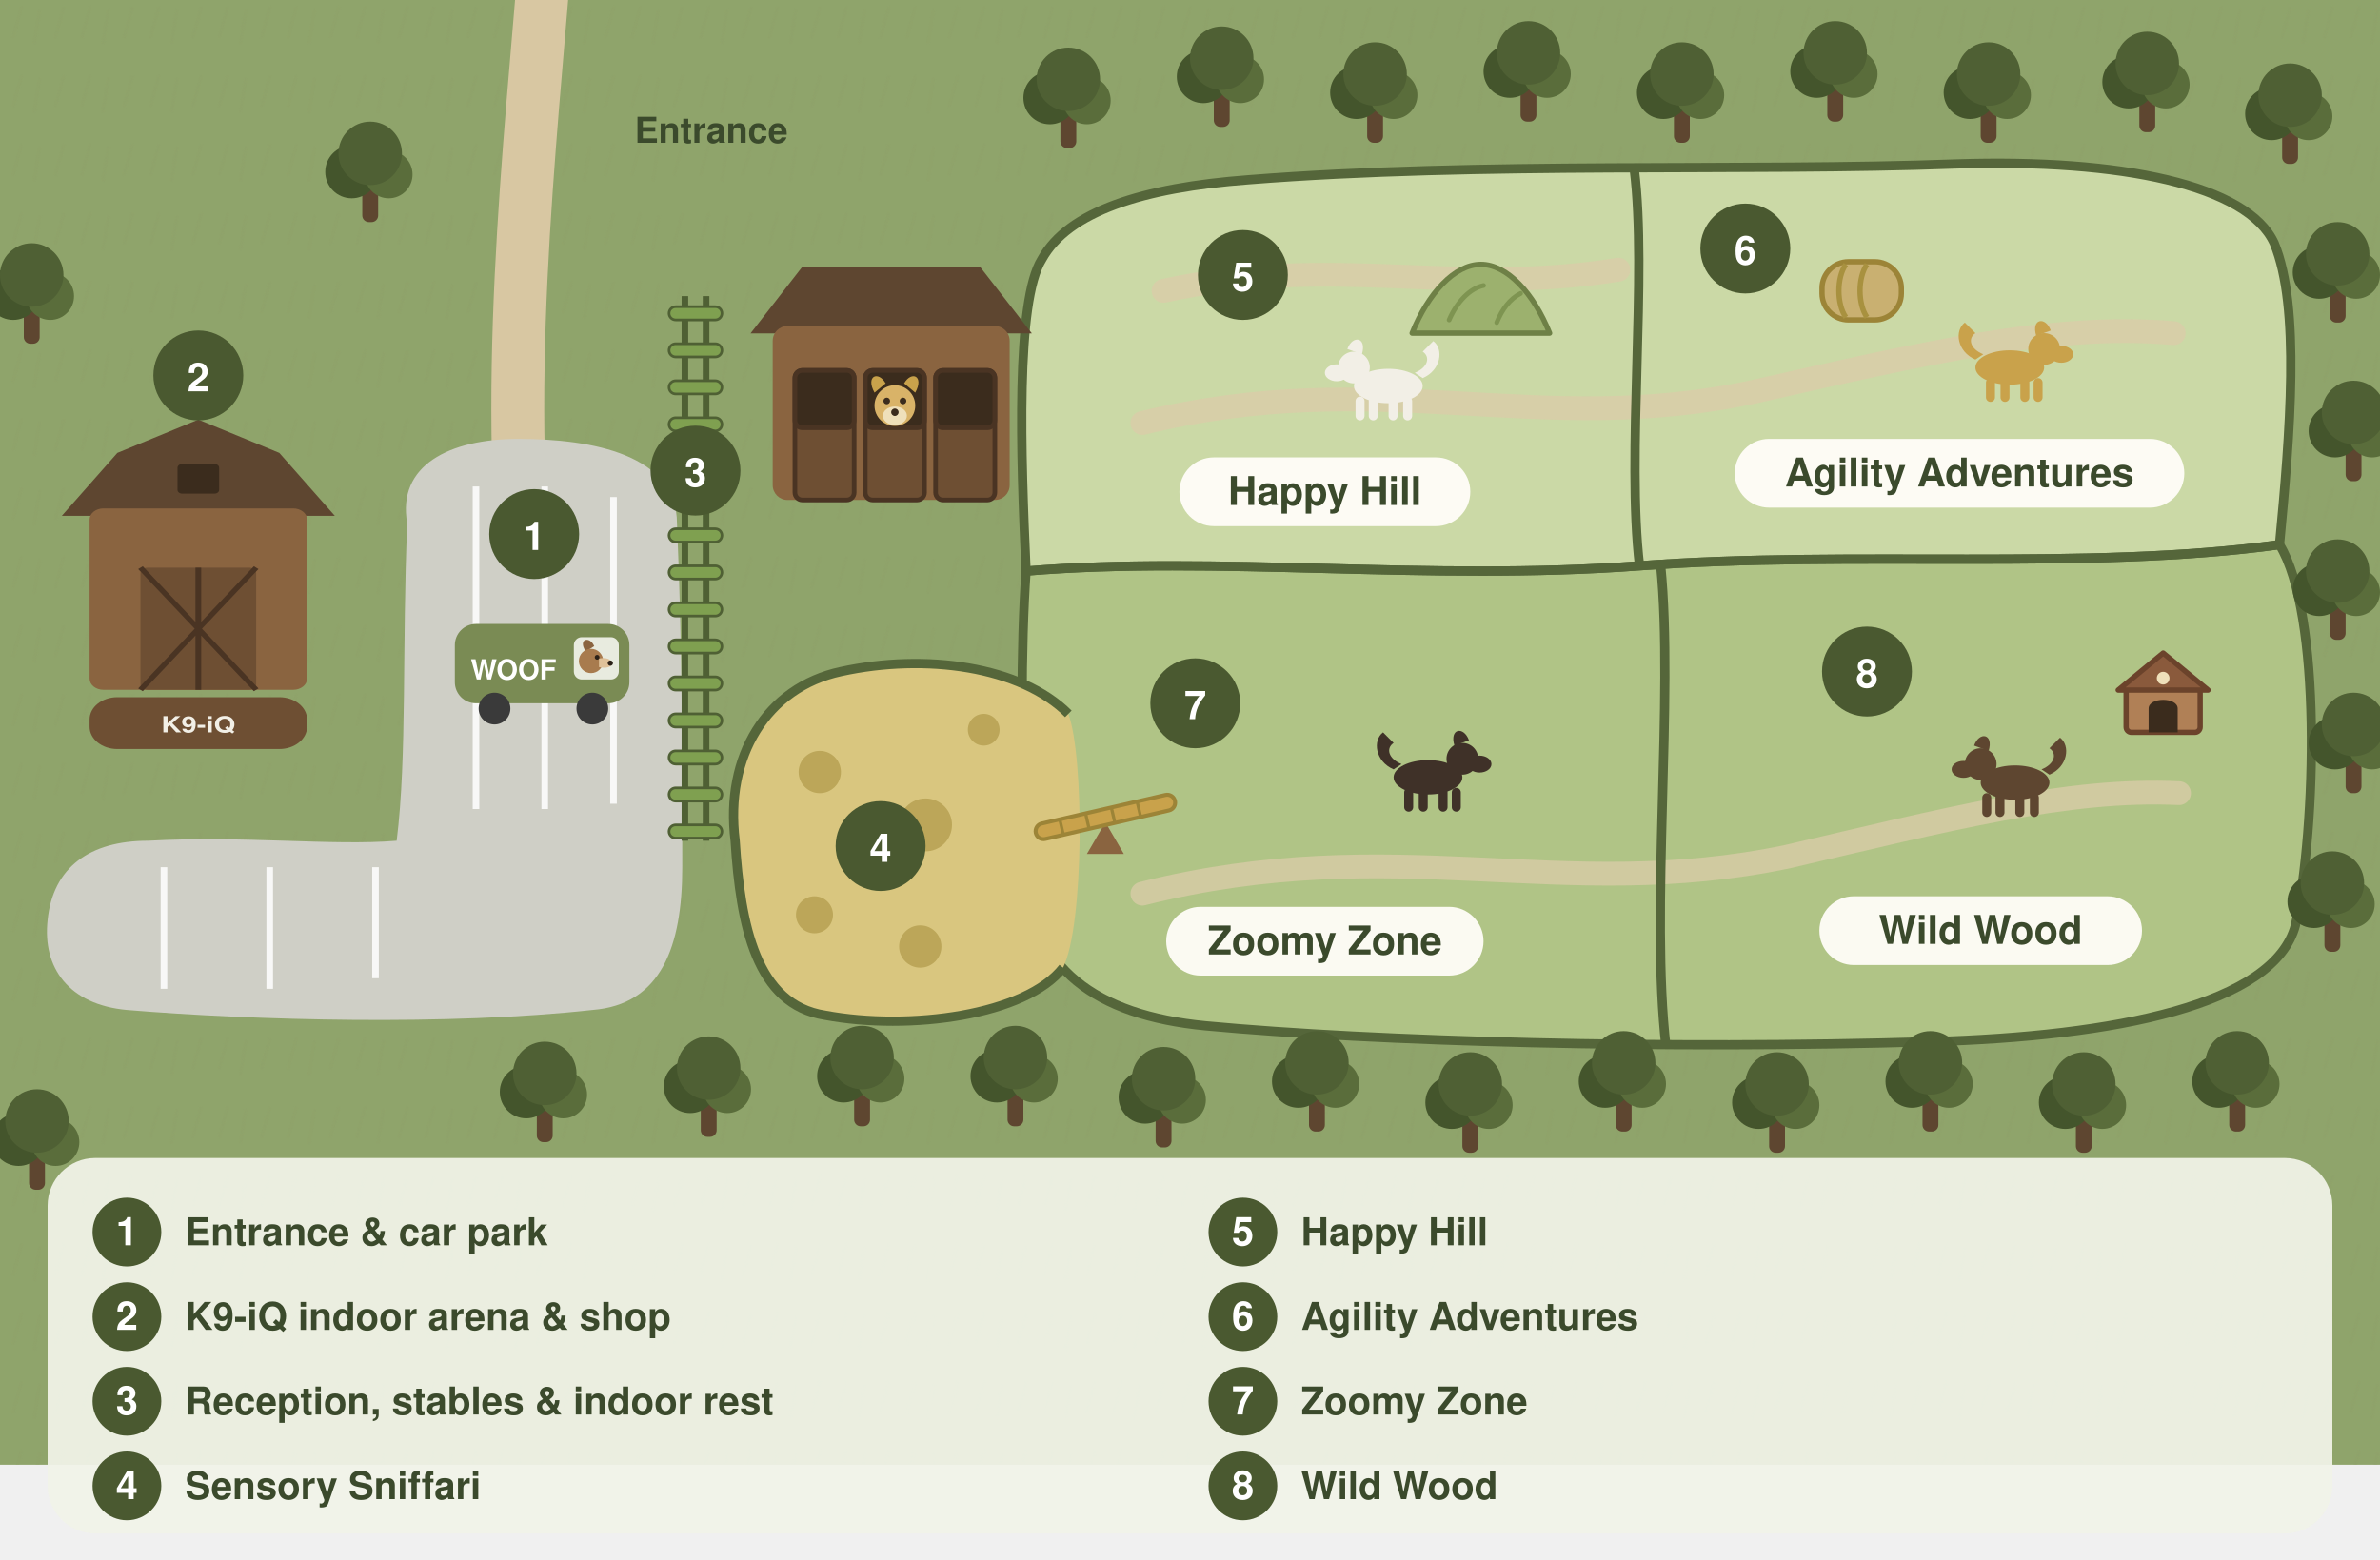
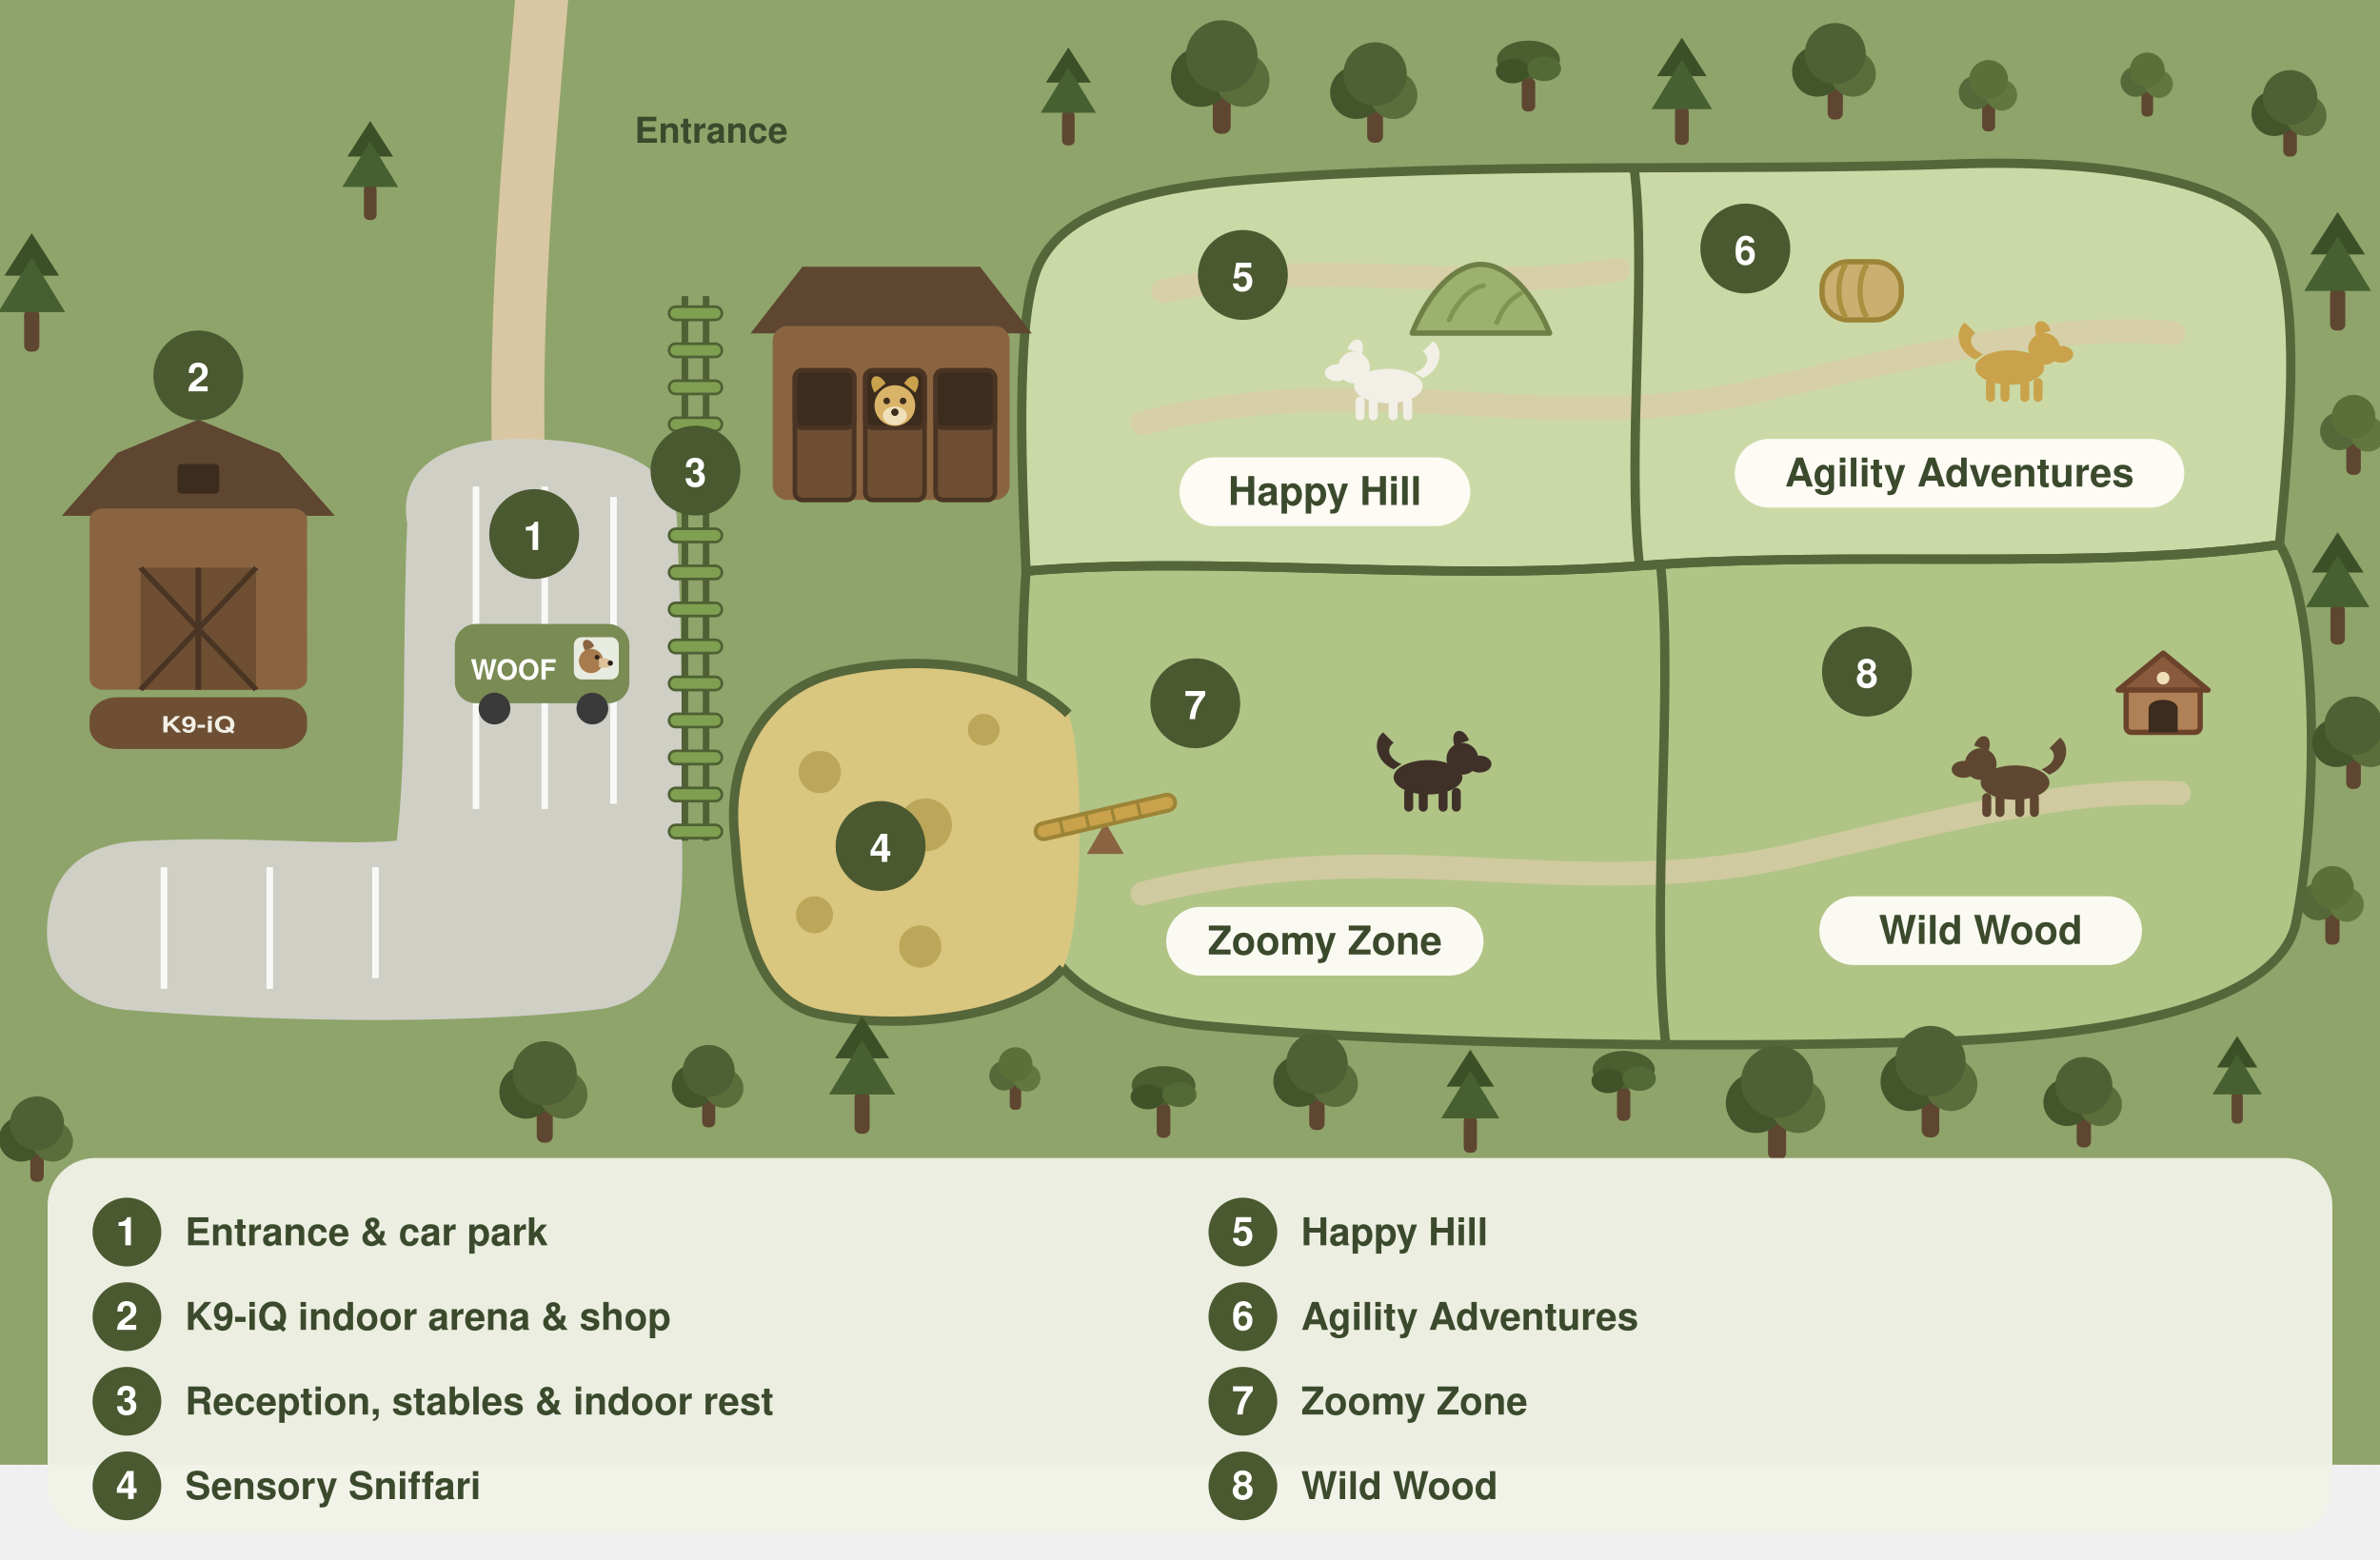
<svg xmlns="http://www.w3.org/2000/svg" viewBox="0 86 900 590" role="img" aria-labelledby="mapTitle mapDesc" font-family="system-ui, -apple-system, 'Segoe UI', Helvetica, sans-serif">
  <defs>
    <pattern id="grassTex" width="26" height="26" patternUnits="userSpaceOnUse">
      <path d="M5 22c1-4 2-7 3-11M13 24c1-5 1-8 2-12M21 22c1-4 2-7 3-11" stroke="#8FA168" stroke-width="1.4" fill="none" stroke-linecap="round" opacity=".38" />
    </pattern>
    <g id="tree">
      <rect x="-3" y="5" width="6" height="15" rx="2.5" fill="#5E4630" />
      <circle cx="-7" cy="1" r="10" fill="#44552C" />
      <circle cx="7" cy="2" r="9" fill="#5A6D3B" />
      <circle cx="0" cy="-6" r="12" fill="#4F6034" />
    </g>
    <g id="dog">
      <path d="M-13 -3C-20 -6 -21 -14 -17 -17L-13 -13C-16 -11 -15 -7 -10 -5Z" />
      <ellipse cx="0" cy="0" rx="13" ry="6.5" />
      <rect x="-9" y="4" width="3.4" height="9" rx="1.7" />
      <rect x="-3.5" y="4" width="3.4" height="9" rx="1.7" />
      <rect x="4" y="4" width="3.4" height="9" rx="1.7" />
      <rect x="9" y="4" width="3.4" height="9" rx="1.7" />
      <circle cx="13" cy="-7" r="6" />
      <ellipse cx="19.5" cy="-5" rx="4.5" ry="3.2" />
      <path d="M10 -12C8 -18.5 13.5 -19.5 15.5 -14Z" />
    </g>
    <g id="bale">
      <rect x="-15" y="-11" width="30" height="22" rx="10" fill="#C9B071" />
      <rect x="-15" y="-11" width="30" height="22" rx="10" fill="none" stroke="#9C8437" stroke-width="2" />
      <path d="M-6 -10C-9.5 -5 -9.5 5 -6 10M2 -10C-1.5 -5 -1.5 5 2 10" stroke="#A8913F" stroke-width="2" fill="none" />
+     </g>
+     <g id="tree2">
+       <rect x="-2.5" y="6" width="5" height="14" rx="2" fill="#5E4630" />
+       <path d="M0 -19L9 -5H-9Z" fill="#3C5028" />
+       <path d="M0 -11L11 7H-11Z" fill="#476031" />
+     </g>
+     <g id="tree3">
+       <rect x="-2.5" y="4" width="5" height="12" rx="2" fill="#5E4630" />
+       <circle cx="-5" cy="1" r="6.5" fill="#54683A" />
+       <circle cx="5" cy="2" r="6" fill="#62773F" />
+       <circle cx="0" cy="-4" r="7.5" fill="#5A7038" />
+     </g>
+     <g id="tree4">
+       <rect x="-3" y="4" width="6" height="15" rx="2.5" fill="#5E4630" />
+       <ellipse cx="0" cy="-4" rx="14" ry="8.5" fill="#4A5E2F" />
+       <ellipse cx="-7" cy="1" rx="7.5" ry="5.5" fill="#405328" />
+       <ellipse cx="7" cy="0" rx="7.5" ry="5.5" fill="#546A36" />
    </g>
    <g id="doghouse">
      <rect x="-14" y="-2" width="28" height="17" rx="2" fill="#B08056" />
      <rect x="-14" y="-2" width="28" height="17" rx="2" fill="none" stroke="#6B432B" stroke-width="2" />
      <path d="M-17 -1L0 -15L17 -1Z" fill="#8A5A3C" />
      <path d="M-17 -1L0 -15L17 -1Z" fill="none" stroke="#6B432B" stroke-width="2" stroke-linejoin="round" />
      <path d="M-5.5 15V6C-5.5 1.6 5.5 1.6 5.5 6V15Z" fill="#3B2C1D" />
      <circle cx="0" cy="-5.5" r="2.4" fill="#EFE0BA" />
    </g>
    <g id="seesaw">
      <path d="M-7 11L0 -1L7 11Z" fill="#8A6440" />
      <g transform="translate(0 -3) rotate(-13)">
        <rect x="-27" y="-3" width="54" height="6" rx="3" fill="#C9A24B" />
        <rect x="-27" y="-3" width="54" height="6" rx="3" fill="none" stroke="#9C8437" stroke-width="1.5" />
        <path d="M-17 -3v6M-7 -3v6M3 -3v6M13 -3v6" stroke="#9C8437" stroke-width="1.2" fill="none" />
      </g>
    </g>
    <g id="hill">
      <path d="M-26 12C-20 -3 -10 -14 0 -14C10 -14 20 -3 26 12Z" fill="#9CB16E" stroke="#6E8046" stroke-width="2" stroke-linejoin="round" />
      <path d="M-12 7C-9 0 -4 -5 1 -6M6 8C8 3 11 -1 15 -3" stroke="#7E9451" stroke-width="1.8" fill="none" stroke-linecap="round" />
    </g>
    <style>
      .plate  { fill:#FFFDF8; opacity:.95; }
      .ptext  { fill:#3B4A2C; font-size:15px; font-weight:700; }
      .marker { fill:#4A5930; }
      .mnum   { fill:#ffffff; font-size:15px; font-weight:700; }
      .ltext  { fill:#3B4A2C; font-size:14.5px; font-weight:600; }
      .fence  { fill:none; stroke:#55663A; stroke-width:3.5; }
    </style>
  </defs>
  <rect width="900" height="640" fill="#8FA46B" />
  <rect width="900" height="640" fill="url(#grassTex)" />
  <path d="M210 6C208 78 194 168 196 258" stroke="#D8C7A2" stroke-width="20" fill="none" stroke-linecap="round" />
  <text x="240" y="140" font-size="13.5" font-weight="700" fill="#3B4A2C">Entrance</text>
  <path d="M388 302C386 258 384 200 394 184C404 166 432 157 472 154C560 147 660 151 740 148            C802 146 850 156 860 178C870 202 866 250 862 292C790 302 700 294 620 300            C540 306 460 296 388 302Z" fill="#CBD9A6" />
  <path d="M388 302C460 296 540 306 620 300C700 294 790 302 862 292C878 318 876 398 868 436            C860 466 800 478 730 480C630 483 520 480 456 474C414 470 390 452 388 416            C386 372 386 330 388 302Z" fill="#B0C486" />
  <g stroke="#DBCCA8" stroke-width="9" fill="none" stroke-linecap="round" opacity=".75">
    <path d="M432 246c90-22 150 6 232-12 62-14 112-26 158-22" />
    <path d="M432 424c96-24 158 4 244-14 60-14 106-26 148-24" />
    <path d="M440 196c64-14 110 2 172-8" />
  </g>
  <path d="M388 302C386 258 384 200 394 184C404 166 432 157 472 154C560 147 660 151 740 148            C802 146 850 156 860 178C870 202 866 250 862 292" class="fence" />
  <path d="M388 302C460 296 540 306 620 300C700 294 790 302 862 292C878 318 876 398 868 436            C860 466 800 478 730 480C630 483 520 480 456 474C414 470 390 452 388 416            C386 372 386 330 388 302Z" class="fence" />
  <path d="M388 302C460 296 540 306 620 300C700 294 790 302 862 292" class="fence" stroke="#6B7C47" />
  <path d="M618 150C623 190 615 258 620 300" class="fence" stroke="#6B7C47" />
  <path d="M628 300C633 350 624 430 630 482" class="fence" stroke="#6B7C47" />
  <path d="M278 404C274 372 290 346 318 340C350 333 386 338 404 356            C410 372 410 436 402 452C388 470 344 476 312 470            C286 466 280 436 278 404Z" fill="#D9C67F" />
  <path d="M404 356C386 338 350 333 318 340C290 346 274 372 278 404            C280 436 286 466 312 470C344 476 388 470 402 452" class="fence" />
  <g fill="#A8913F" opacity=".6">
    <circle cx="310" cy="378" r="8" />
    <circle cx="350" cy="398" r="10" />
    <circle cx="372" cy="362" r="6" />
    <circle cx="308" cy="432" r="7" />
    <circle cx="348" cy="444" r="8" />
  </g>
  <g transform="translate(106 69.3) scale(0.7)">
    <path d="M254 204L282 168H378L406 204Z" fill="#5E4630" />
    <rect x="266" y="200" width="128" height="94" rx="8" fill="#8A6440" />
    <g stroke="#4A3423" stroke-width="2.5">
      <rect x="278" y="224" width="32" height="70" rx="4" fill="#6E4F33" />
      <rect x="278" y="224" width="32" height="31" rx="4" fill="#3B2C1D" />
      <rect x="316" y="224" width="32" height="70" rx="4" fill="#6E4F33" />
      <rect x="316" y="224" width="32" height="31" rx="4" fill="#3B2C1D" />
      <rect x="354" y="224" width="32" height="70" rx="4" fill="#6E4F33" />
      <rect x="354" y="224" width="32" height="31" rx="4" fill="#3B2C1D" />
    </g>
    <g transform="translate(332 243)" stroke="none">
      <path d="M-11 -7C-16 -16 -9 -19 -5 -12Z" fill="#C9A24B" />
      <path d="M11 -7C16 -16 9 -19 5 -12Z" fill="#C9A24B" />
      <circle r="11" fill="#D9B368" />
      <ellipse cy="5.5" rx="6.5" ry="5" fill="#EFE0BA" />
      <circle cx="-4.4" cy="-2.5" r="1.8" fill="#3B2C1D" />
      <circle cx="4.4" cy="-2.5" r="1.8" fill="#3B2C1D" />
      <circle cy="3.6" r="2" fill="#3B2C1D" />
    </g>
  </g>
  <g>
    <path d="M154 284C150 262 170 252 196 252C224 252 256 258 256 284              C258 330 258 370 258 414C258 444 250 466 224 468              C170 474 96 472 48 468C26 466 16 452 18 434              C20 414 34 404 56 404C92 402 126 406 150 404              C154 372 152 330 154 284Z" fill="#CFCFC6" />
    <g stroke="#FFFFFF" stroke-width="2.5" opacity=".85">
      <path d="M180 270v122M206 270v122M232 274v116" />
      <path d="M62 414v46M102 414v46M142 414v42" />
    </g>
    <g transform="translate(172 322)">
      <rect x="0" y="0" width="66" height="30" rx="8" fill="#7A8B54" />
      <rect x="45" y="5" width="17" height="16" rx="3" fill="#EDEFE6" opacity=".95" />
      <g transform="translate(52.5 14)">
        <path d="M-3 -3.6C-6.2 -8.4 -1.4 -9.6 0.2 -5.6Z" fill="#8A6440" />
        <circle cx="-1" cy="0" r="4.6" fill="#A87B4E" />
        <path d="M2 -0.9C4.7 -1.5 6.8 -0.7 6.8 0.9C6.8 2.4 4.5 2.9 2 2.3Z" fill="#DFC199" />
        <circle cx="6.3" cy="0.8" r="1" fill="#2B2118" />
        <circle cx="1.3" cy="-1.4" r=".9" fill="#2B2118" />
      </g>
      <text x="6" y="21" font-size="10.5" font-weight="700" fill="#FFFFFF">WOOF</text>
      <circle cx="15" cy="32" r="6" fill="#3A3A3A" />
      <circle cx="52" cy="32" r="6" fill="#3A3A3A" />
    </g>
  </g>
  <g>
    <path d="M259 198V404M267 198V404" stroke="#4F6034" stroke-width="2.5" fill="none" />
    <g fill="#7FA050" stroke="#4F6034" stroke-width="1">
      <rect x="253" y="202" width="20" height="5" rx="2.5" />
      <rect x="253" y="216" width="20" height="5" rx="2.5" />
      <rect x="253" y="230" width="20" height="5" rx="2.5" />
      <rect x="253" y="244" width="20" height="5" rx="2.5" />
      <rect x="253" y="258" width="20" height="5" rx="2.5" />
      <rect x="253" y="272" width="20" height="5" rx="2.5" />
      <rect x="253" y="286" width="20" height="5" rx="2.5" />
      <rect x="253" y="300" width="20" height="5" rx="2.5" />
      <rect x="253" y="314" width="20" height="5" rx="2.5" />
      <rect x="253" y="328" width="20" height="5" rx="2.5" />
      <rect x="253" y="342" width="20" height="5" rx="2.5" />
      <rect x="253" y="356" width="20" height="5" rx="2.5" />
      <rect x="253" y="370" width="20" height="5" rx="2.5" />
      <rect x="253" y="384" width="20" height="5" rx="2.5" />
      <rect x="253" y="398" width="20" height="5" rx="2.5" />
    </g>
  </g>
  <g transform="translate(9.375 92.1) scale(0.875 0.7)">
    <path d="M16 270L40 236L75 218L110 236L134 270Z" fill="#5E4630" />
    <rect x="28" y="266" width="94" height="98" rx="6" fill="#8A6440" />
    <rect x="66" y="242" width="18" height="16" rx="2" fill="#3B2C1D" />
    <rect x="50" y="298" width="50" height="66" rx="3" fill="#6E4F33" />
    <path d="M50 298l50 66M100 298l-50 66M75 298v66" stroke="#4A3423" stroke-width="2.5" fill="none" />
    <rect x="28" y="368" width="94" height="28" rx="12" fill="#6E4F33" />
    <text x="75" y="387" font-size="12" font-weight="700" fill="#F2EFE6" text-anchor="middle">K9-iQ</text>
  </g>
  <use href="#bale" x="704" y="196" />
  <use href="#hill" x="560" y="200" />
  <use href="#seesaw" x="418" y="398" />
  <use href="#doghouse" x="818" y="348" />
  <use href="#dog" transform="translate(525 232) scale(-1 1)" fill="#F2EFE6" />
  <use href="#dog" transform="translate(760 225)" fill="#C9A24B" />
  <use href="#dog" transform="translate(540 380)" fill="#3F3128" />
  <use href="#dog" transform="translate(762 382) scale(-1 1)" fill="#5E4630" />
  <g>
-     <use href="#tree" x="404" y="122" />
-     <use href="#tree" x="462" y="114" />
+     <use href="#tree2" transform="translate(404 122) scale(0.95)" />
+     <use href="#tree" transform="translate(462 114) scale(1.13)" />
    <use href="#tree" x="520" y="120" />
-     <use href="#tree" x="578" y="112" />
-     <use href="#tree" x="636" y="120" />
-     <use href="#tree" x="694" y="112" />
-     <use href="#tree" x="752" y="120" />
-     <use href="#tree" x="812" y="116" />
-     <use href="#tree" x="866" y="128" />
-     <use href="#tree" x="884" y="188" />
-     <use href="#tree" x="890" y="248" />
-     <use href="#tree" x="884" y="308" />
-     <use href="#tree" x="890" y="366" />
-     <use href="#tree" x="882" y="426" />
-     <use href="#tree" x="846" y="494" />
-     <use href="#tree" x="788" y="502" />
-     <use href="#tree" x="730" y="494" />
-     <use href="#tree" x="672" y="502" />
-     <use href="#tree" x="614" y="494" />
-     <use href="#tree" x="556" y="502" />
-     <use href="#tree" x="498" y="494" />
-     <use href="#tree" x="440" y="500" />
-     <use href="#tree" x="384" y="492" />
-     <use href="#tree" x="326" y="492" />
-     <use href="#tree" x="268" y="496" />
-     <use href="#tree" x="206" y="498" />
-     <use href="#tree" x="14" y="516" />
-     <use href="#tree" x="12" y="196" />
-     <use href="#tree" x="140" y="150" />
+     <use href="#tree4" transform="translate(578 112) scale(0.85)" />
+     <use href="#tree2" transform="translate(636 120) scale(1.04)" />
+     <use href="#tree" transform="translate(694 112) scale(0.96)" />
+     <use href="#tree3" transform="translate(752 120) scale(0.98)" />
+     <use href="#tree3" transform="translate(812 116) scale(0.88)" />
+     <use href="#tree" transform="translate(866 128) scale(0.86)" />
+     <use href="#tree2" transform="translate(884 188) scale(1.15)" />
+     <use href="#tree3" transform="translate(890 248) scale(1.1)" />
+     <use href="#tree2" transform="translate(884 308) scale(1.09)" />
+     <use href="#tree" transform="translate(890 366) scale(0.92)" />
+     <use href="#tree3" transform="translate(882 426) scale(1.08)" />
+     <use href="#tree2" transform="translate(846 494) scale(0.85)" />
+     <use href="#tree" transform="translate(788 502) scale(0.9)" />
+     <use href="#tree" transform="translate(730 494) scale(1.11)" />
+     <use href="#tree" transform="translate(672 502) scale(1.14)" />
+     <use href="#tree4" transform="translate(614 494) scale(0.84)" />
+     <use href="#tree2" x="556" y="502" />
+     <use href="#tree" transform="translate(498 494) scale(0.97)" />
+     <use href="#tree4" transform="translate(440 500) scale(0.86)" />
+     <use href="#tree3" transform="translate(384 492) scale(0.86)" />
+     <use href="#tree2" transform="translate(326 492) scale(1.14)" />
+     <use href="#tree" transform="translate(268 496) scale(0.82)" />
+     <use href="#tree" transform="translate(206 498) scale(1.01)" />
+     <use href="#tree" transform="translate(14 516) scale(0.85)" />
+     <use href="#tree2" transform="translate(12 196) scale(1.15)" />
+     <use href="#tree2" transform="translate(140 150) scale(0.96)" />
  </g>
  <g>
    <circle class="marker" cx="202" cy="288" r="17" />
    <text class="mnum" x="202" y="294" text-anchor="middle">1</text>
    <circle class="marker" cx="75" cy="228" r="17" />
    <text class="mnum" x="75" y="234" text-anchor="middle">2</text>
    <circle class="marker" cx="263" cy="264" r="17" />
    <text class="mnum" x="263" y="270" text-anchor="middle">3</text>
    <circle class="marker" cx="333" cy="406" r="17" />
    <text class="mnum" x="333" y="412" text-anchor="middle">4</text>
    <circle class="marker" cx="470" cy="190" r="17" />
    <text class="mnum" x="470" y="196" text-anchor="middle">5</text>
    <circle class="marker" cx="660" cy="180" r="17" />
    <text class="mnum" x="660" y="186" text-anchor="middle">6</text>
    <circle class="marker" cx="452" cy="352" r="17" />
    <text class="mnum" x="452" y="358" text-anchor="middle">7</text>
    <circle class="marker" cx="706" cy="340" r="17" />
    <text class="mnum" x="706" y="346" text-anchor="middle">8</text>
  </g>
  <rect class="plate" x="446" y="259" width="110" height="26" rx="13" />
  <text class="ptext" x="501" y="277" text-anchor="middle">Happy Hill</text>
  <rect class="plate" x="656" y="252" width="170" height="26" rx="13" />
  <text class="ptext" x="741" y="270" text-anchor="middle">Agility Adventures</text>
  <rect class="plate" x="441" y="429" width="120" height="26" rx="13" />
  <text class="ptext" x="501" y="447" text-anchor="middle">Zoomy Zone</text>
  <rect class="plate" x="688" y="425" width="122" height="26" rx="13" />
  <text class="ptext" x="749" y="443" text-anchor="middle">Wild Wood</text>
  <g>
    <rect x="18" y="524" width="864" height="142" rx="18" fill="#F1F3E8" opacity=".93" />
    <g>
      <circle class="marker" cx="48" cy="552" r="13" />
      <text class="mnum" x="48" y="557" text-anchor="middle">1</text>
      <text class="ltext" x="70" y="557">Entrance &amp; car park</text>
    </g>
    <g>
      <circle class="marker" cx="470" cy="552" r="13" />
      <text class="mnum" x="470" y="557" text-anchor="middle">5</text>
      <text class="ltext" x="492" y="557">Happy Hill</text>
    </g>
    <g>
      <circle class="marker" cx="48" cy="584" r="13" />
      <text class="mnum" x="48" y="589" text-anchor="middle">2</text>
      <text class="ltext" x="70" y="589">K9-iQ indoor arena &amp; shop</text>
    </g>
    <g>
      <circle class="marker" cx="470" cy="584" r="13" />
      <text class="mnum" x="470" y="589" text-anchor="middle">6</text>
      <text class="ltext" x="492" y="589">Agility Adventures</text>
    </g>
    <g>
      <circle class="marker" cx="48" cy="616" r="13" />
      <text class="mnum" x="48" y="621" text-anchor="middle">3</text>
      <text class="ltext" x="70" y="621">Reception, stables &amp; indoor rest</text>
    </g>
    <g>
      <circle class="marker" cx="470" cy="616" r="13" />
      <text class="mnum" x="470" y="621" text-anchor="middle">7</text>
      <text class="ltext" x="492" y="621">Zoomy Zone</text>
    </g>
    <g>
      <circle class="marker" cx="48" cy="648" r="13" />
      <text class="mnum" x="48" y="653" text-anchor="middle">4</text>
      <text class="ltext" x="70" y="653">Sensory Sniffari</text>
    </g>
    <g>
      <circle class="marker" cx="470" cy="648" r="13" />
      <text class="mnum" x="470" y="653" text-anchor="middle">8</text>
      <text class="ltext" x="492" y="653">Wild Wood</text>
    </g>
  </g>
</svg>
